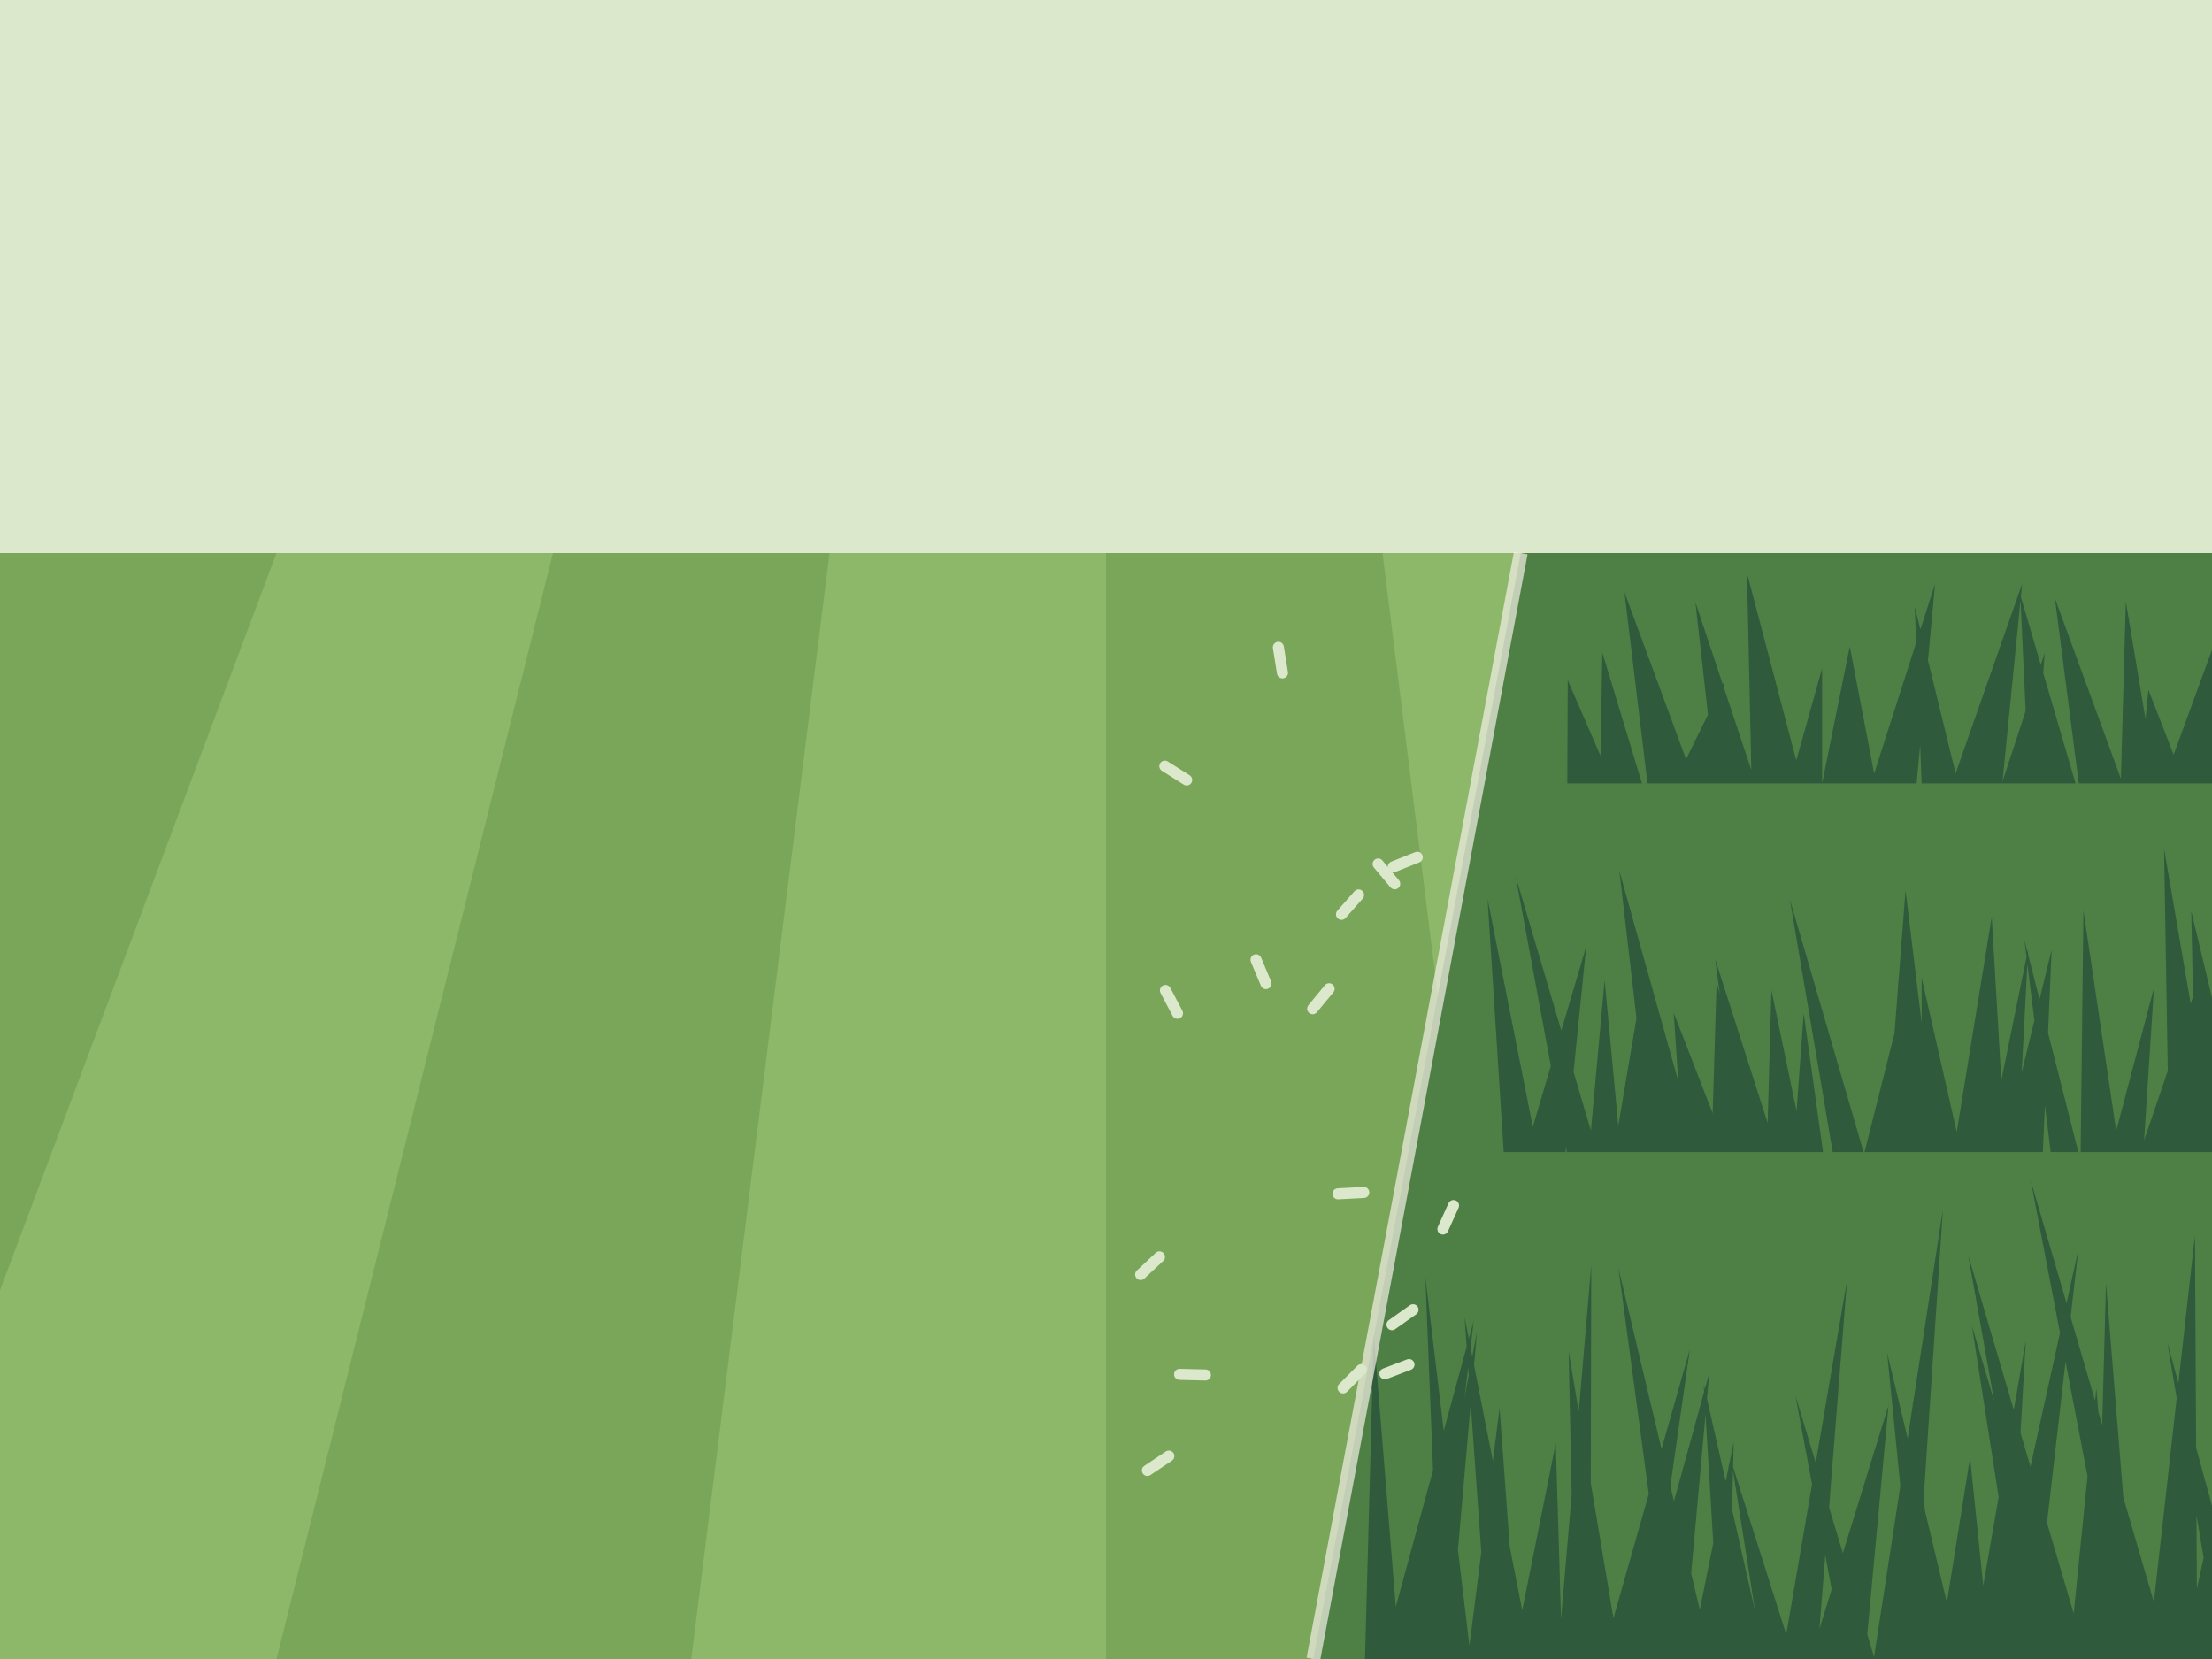
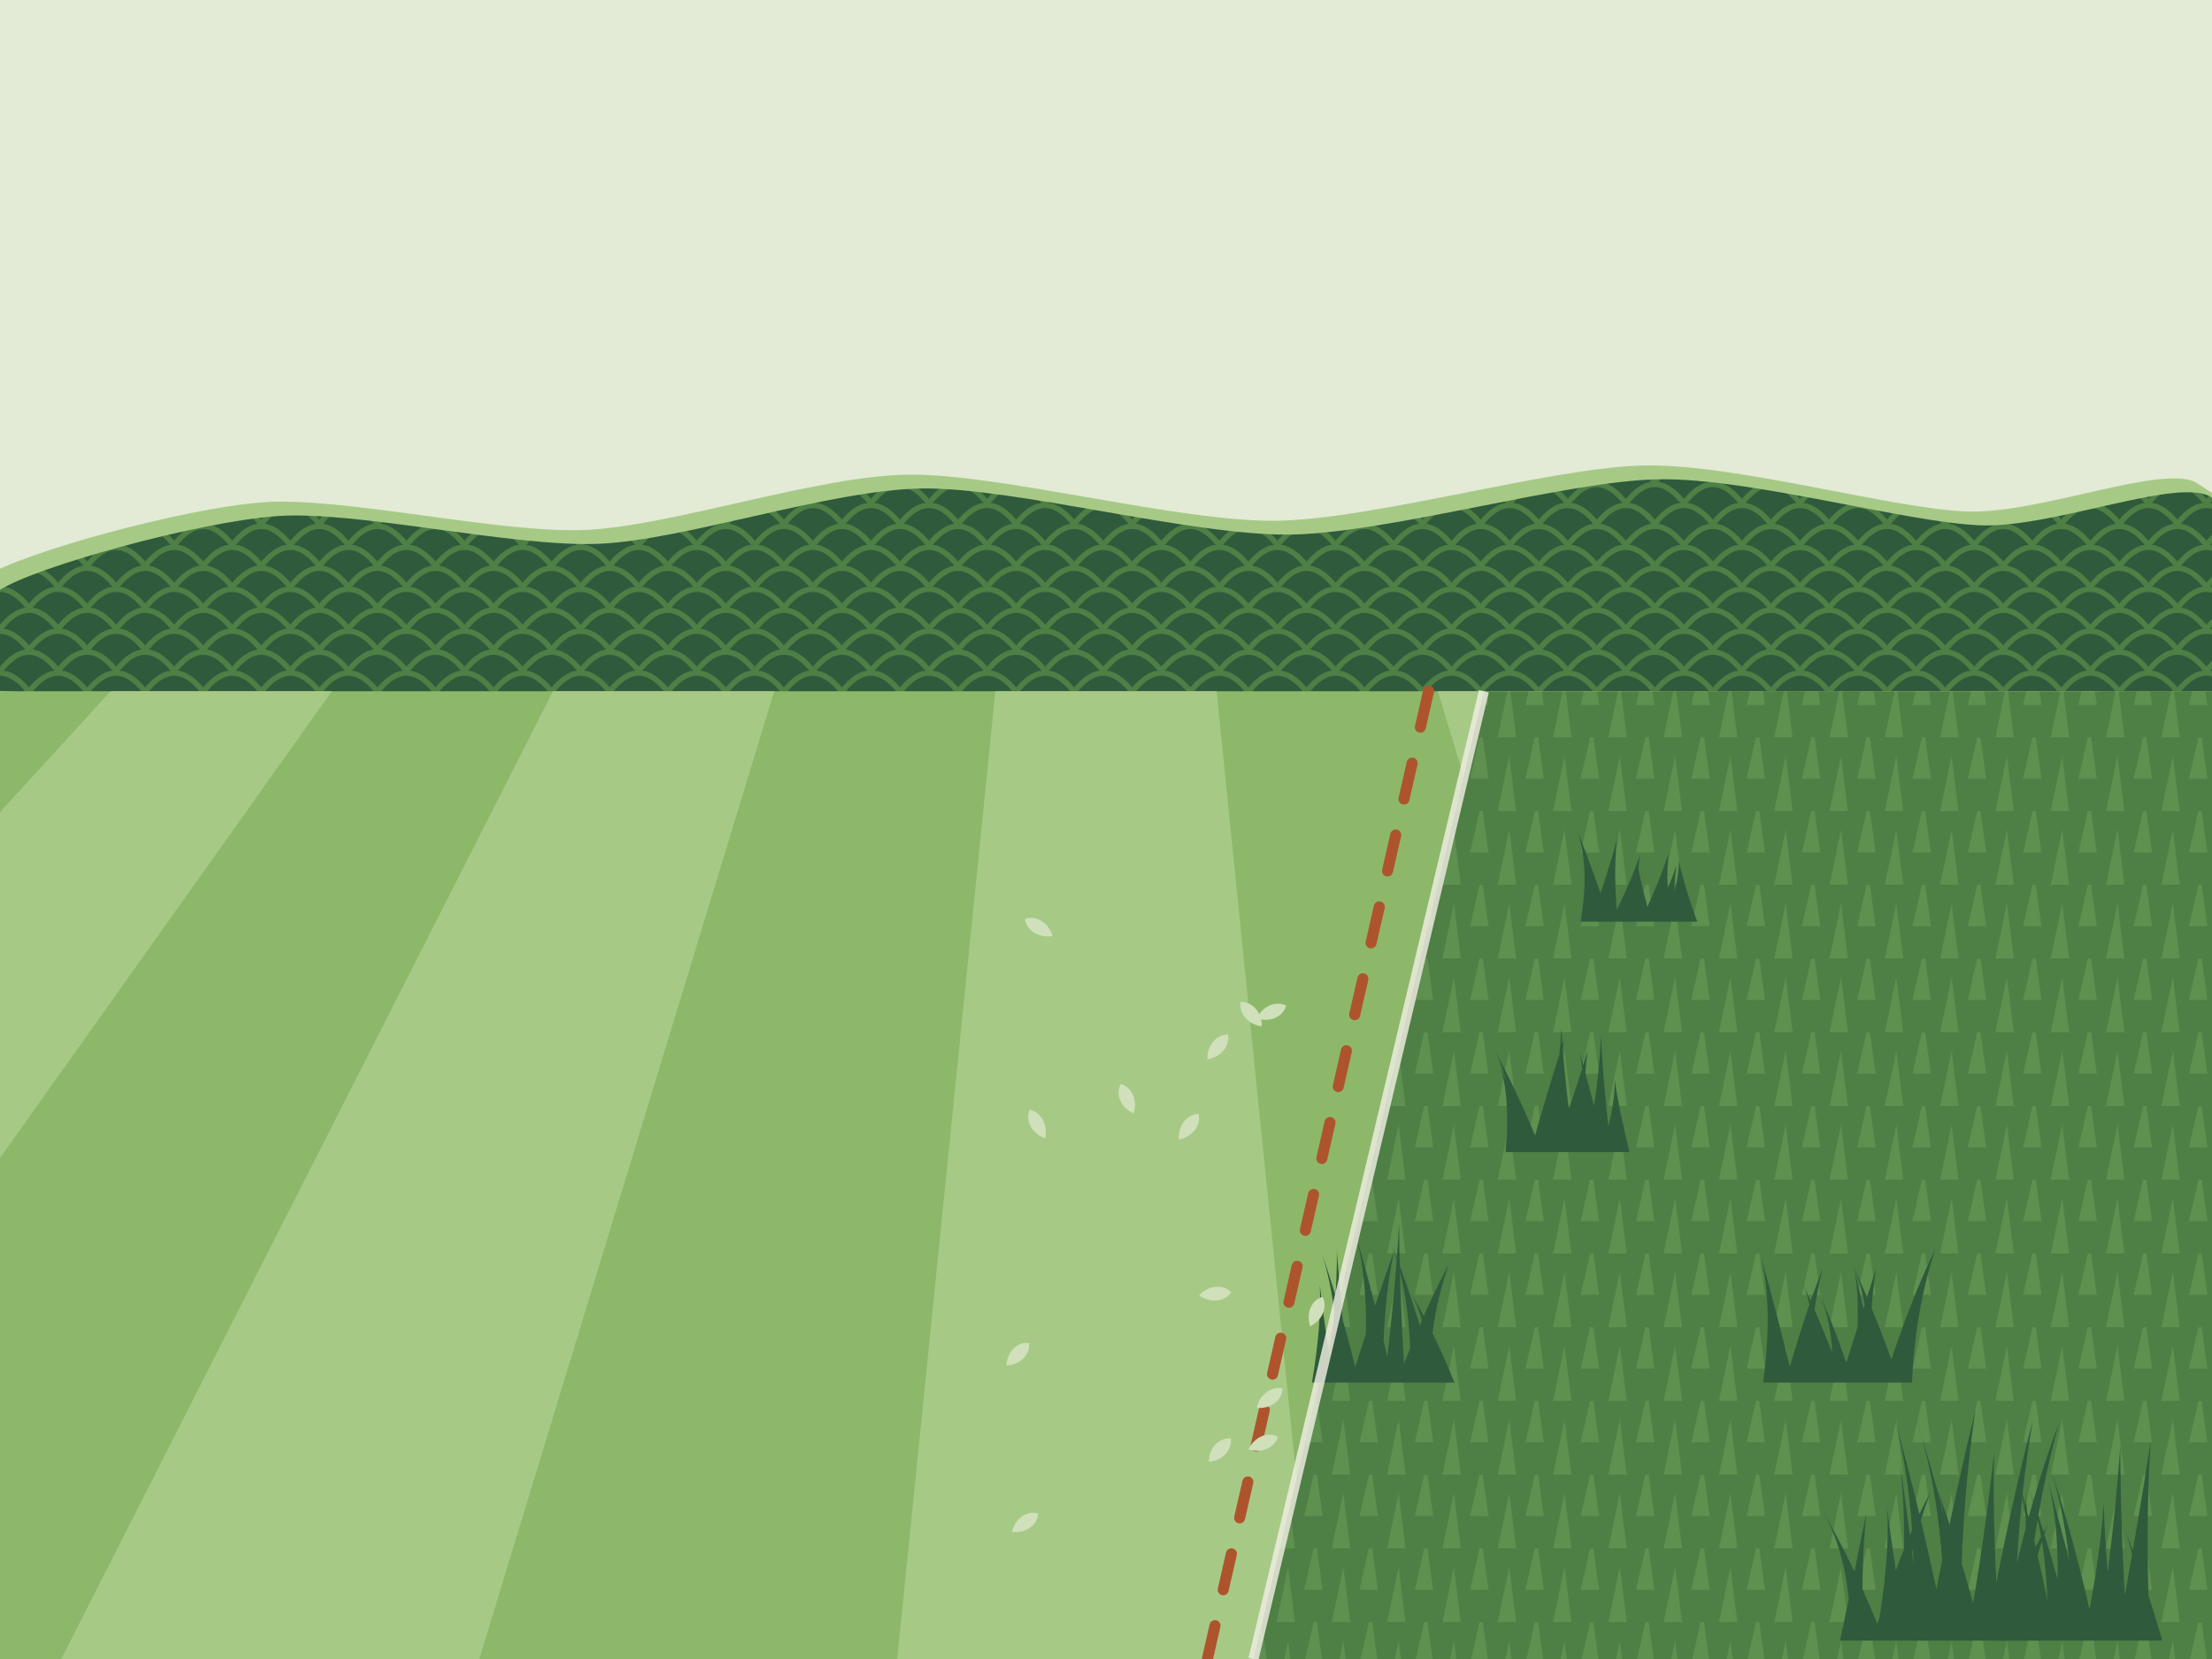
- <svg xmlns="http://www.w3.org/2000/svg" viewBox="0 0 480 360" role="img" aria-label="Illustration: halb gemähter Rasen mit Streifen">
-   <rect width="480" height="360" fill="#DCE8CC" />
-   <path d="M0 120H480V360H0z" fill="#8DB86A" />
-   <path d="M0 120H60L-30 360H-120Z" fill="#7AA65A" />
-   <path d="M120 120H180L150 360H60Z" fill="#7AA65A" />
-   <path d="M240 120H300L330 360H240Z" fill="#7AA65A" />
-   <path d="M360 120H420L510 360H420Z" fill="#7AA65A" />
-   <path d="M330 120H480V360H285Z" fill="#4E7F45" />
-   <path fill="#2F5A3C" d="M296.2 360L298.1 289.7L303.8 360ZM299.8 360L319.8 286.6L311 360ZM307.1 360L320.5 289L314.3 360ZM312.6 360L309.3 277.1L319.2 360ZM318.5 360L325.4 305.6L329.4 360ZM323.1 360L317.8 285.8L332.4 360ZM328.2 360L337.6 313.2L339 360ZM338 360L345.3 274.6L345.1 360ZM341.8 360L340.4 293.3L351.6 360ZM347.6 360L366.7 292.8L357.1 360ZM353.8 360L370.9 298L365.3 360ZM362.6 360L351.2 275.2L371.4 360ZM366.7 360L376.2 312.9L375.1 360ZM373.3 360L369.7 300.4L383.2 360ZM382.5 360L375.8 317.5L389.3 360ZM386.7 360L400.8 277.9L394.3 360ZM392.8 360L409.8 305L404.7 360ZM400.3 360L389.6 302.8L406.8 360ZM406.6 360L421.6 262.5L415.1 360ZM410.6 360L415.1 304.3L421.3 360ZM416.1 360L409.5 293.5L425.4 360ZM420.5 360L427.5 316.3L432 360ZM427.6 360L439.6 290.9L435.6 360ZM431.4 360L451 271.2L440.8 360ZM439.2 360L427.9 287.7L449.3 360ZM442.7 360L427.1 272.4L452.9 360ZM449 360L454.9 301.3L460.1 360ZM454.8 360L457 278.5L463.6 360ZM460.6 360L440.7 256.3L471 360ZM466 360L476.3 268.1L476.8 360ZM473.4 360L492.1 274.1L482.2 360ZM481.9 360L470.3 291.3L489.1 360Z" />
-   <path fill="#2F5A3C" d="M326.3 250L322.8 195.1L333.7 250ZM331 250L344.2 205.4L339.7 250ZM340 250L328.9 190.2L346.6 250ZM344.8 250L348.2 212.7L351.7 250ZM350.2 250L356.8 211L360.9 250ZM358.5 250L351.4 189L368.5 250ZM365.2 250L363.2 219.8L374.9 250ZM371.4 250L372.5 213.1L382.3 250ZM377.8 250L372.2 208.2L385.6 250ZM383.4 250L384.4 214.9L391.7 250ZM389.2 250L391.4 219.9L395.6 250ZM397.7 250L388.4 195.2L404.4 250ZM404.6 250L414.8 209.6L411.8 250ZM409.1 250L413.5 193.2L420.4 250ZM417 250L417 212.2L425.6 250ZM423.9 250L432.2 199L435.2 250ZM431.1 250L440.1 206L437.8 250ZM434.5 250L445.2 206.1L443.3 250ZM445 250L439.3 204L451 250ZM451.5 250L452.1 197.6L459.9 250ZM458 250L467.4 214.4L465.1 250ZM464.4 250L476.6 214.2L472.6 250ZM470.7 250L469.6 184.2L480.9 250ZM476.6 250L475.5 197.7L488 250ZM484.8 250L490.1 180.2L493 250Z" />
-   <path fill="#2F5A3C" d="M340.1 170L340.2 147.6L349.9 170ZM347.2 170L347.7 141.6L356.3 170ZM357.5 170L352.5 128.5L367.8 170ZM363.3 170L374.2 147.8L374.3 170ZM372.3 170L367.9 130.7L381 170ZM380.1 170L379.1 124.4L391.1 170ZM388.4 170L395.4 145L395.4 170ZM395.4 170L401.4 140.3L407.1 170ZM406 170L419.9 126.7L415.9 170ZM417 170L415.5 131.6L424.9 170ZM423.6 170L438.8 126.7L434.5 170ZM434.4 170L443.7 141.7L441.6 170ZM440.3 170L438.4 129.1L450.4 170ZM451.1 170L445.9 129.8L460.6 170ZM460.2 170L461.3 130.5L467.9 170ZM464.2 170L466.2 149.7L474.1 170ZM469.4 170L482.2 135L479.6 170ZM475.8 170L483.3 145.5L485.2 170ZM482.1 170L490.9 148.2L492.5 170Z" />
-   <path d="M330 120L285 360" stroke="#F4F0E6" stroke-width="3" opacity=".7" />
-   <rect x="297.1" y="297.2" width="8" height="2.4" rx="1.2" fill="#DCE8CC" transform="rotate(134.9 297.1 297.2)" />
-   <rect x="253.4" y="213.3" width="8" height="2.4" rx="1.2" fill="#DCE8CC" transform="rotate(62.2 253.4 213.3)" />
-   <rect x="255.3" y="316.3" width="8" height="2.4" rx="1.2" fill="#DCE8CC" transform="rotate(146.2 255.3 316.3)" />
-   <rect x="296.5" y="194.1" width="8" height="2.4" rx="1.2" fill="#DCE8CC" transform="rotate(131.4 296.5 194.1)" />
-   <rect x="290.1" y="214.4" width="8" height="2.4" rx="1.2" fill="#DCE8CC" transform="rotate(129.5 290.1 214.4)" />
-   <rect x="253.3" y="272.8" width="8" height="2.4" rx="1.2" fill="#DCE8CC" transform="rotate(136.9 253.3 272.8)" />
-   <rect x="309.1" y="186.7" width="8" height="2.4" rx="1.2" fill="#DCE8CC" transform="rotate(158.3 309.1 186.7)" />
-   <rect x="308.3" y="284.5" width="8" height="2.4" rx="1.2" fill="#DCE8CC" transform="rotate(144.7 308.3 284.5)" />
-   <rect x="317" y="261" width="8" height="2.4" rx="1.2" fill="#DCE8CC" transform="rotate(114.3 317 261)" />
-   <rect x="252.4" y="164.6" width="8" height="2.4" rx="1.2" fill="#DCE8CC" transform="rotate(32.3 252.4 164.6)" />
-   <rect x="299.2" y="185.8" width="8" height="2.4" rx="1.2" fill="#DCE8CC" transform="rotate(50 299.2 185.8)" />
-   <rect x="297.2" y="259.9" width="8" height="2.4" rx="1.2" fill="#DCE8CC" transform="rotate(177 297.2 259.9)" />
-   <rect x="307.3" y="296.8" width="8" height="2.4" rx="1.2" fill="#DCE8CC" transform="rotate(159.1 307.3 296.8)" />
-   <rect x="273.2" y="206.7" width="8" height="2.4" rx="1.2" fill="#DCE8CC" transform="rotate(67.3 273.2 206.7)" />
-   <rect x="254.8" y="297" width="8" height="2.4" rx="1.2" fill="#DCE8CC" transform="rotate(1.4 254.8 297)" />
-   <rect x="278.4" y="139.1" width="8" height="2.4" rx="1.2" fill="#DCE8CC" transform="rotate(80.9 278.4 139.1)" />
+ <svg xmlns="http://www.w3.org/2000/svg" viewBox="0 0 480 360" role="img" aria-label="Illustration: Rasen mit Mähstreifen, rechts noch ungemäht">
+   <defs>
+     <pattern id="fr" width="12.6" height="9.1" patternUnits="userSpaceOnUse">
+       <rect width="12.6" height="9.1" fill="#2F5A3C" />
+       <path d="M0 9.1Q6.3 0.9 12.6 9.1M-6.3 4.5Q0 -3.6 6.3 4.5Q12.6 -3.6 18.9 4.5" fill="none" stroke="#4E7F45" stroke-width="1.2" stroke-linecap="round" />
+     </pattern>
+     <pattern id="gb" width="12" height="16" patternUnits="userSpaceOnUse">
+       <rect width="12" height="16" fill="#4E7F45" />
+       <path d="M1 16L3.5 4 5 16ZM7 9 9.5-2 11 9Z" fill="#5E9050" />
+     </pattern>
+   </defs>
+   <rect width="480" height="360" fill="#E3EAD6" />
+   <path d="M0 128C8 122.9 42.7 113.3 60 112C77.3 110.7 111.3 118.8 130 118C148.7 117.2 180 106.3 200 106C220 105.7 258.7 116.3 280 116C301.3 115.7 340 104.3 360 104C380 103.7 414 113.5 430 114C446 114.5 473.3 103.2 480 108C486.7 112.8 544 144.4 480 150C416 155.6 64 152.9 0 150C-64 147.1 -8 133.1 0 128Z" fill="#A6CA86" transform="translate(-3 -3)" />
+   <path d="M0 128C8 122.9 42.7 113.3 60 112C77.3 110.7 111.3 118.8 130 118C148.7 117.2 180 106.3 200 106C220 105.7 258.7 116.3 280 116C301.3 115.7 340 104.3 360 104C380 103.7 414 113.5 430 114C446 114.5 473.3 103.2 480 108C486.7 112.8 544 144.4 480 150C416 155.6 64 152.9 0 150C-64 147.1 -8 133.1 0 128Z" fill="url(#fr)" />
+   <rect y="150" width="480" height="210" fill="#8DB86A" />
+   <path d="M-72 150H-24L-258.7 360H-349.3Z" fill="#A6CA86" />
+   <path d="M24 150H72L-77.3 360H-168Z" fill="#A6CA86" />
+   <path d="M120 150H168L104 360H13.3Z" fill="#A6CA86" />
+   <path d="M216 150H264L285.3 360H194.7Z" fill="#A6CA86" />
+   <path d="M312 150H360L466.7 360H376Z" fill="#A6CA86" />
+   <path d="M408 150H456L648 360H557.3Z" fill="#A6CA86" />
+   <path d="M504 150H552L829.3 360H738.7Z" fill="#A6CA86" />
+   <path d="M322 150H480V360H272Z" fill="url(#gb)" />
+   <g class="sway s2">
+     <path d="M284.7 300Q286.8 287.4 286.4 278.9Q287.5 288.4 289.4 300ZM287.9 300Q290.2 282.9 290.1 271.4Q291 284.3 292.8 300ZM290.2 300Q290.6 282.1 286.2 270.2Q291 283.6 294.9 300ZM293 300Q298.4 282.9 302.5 271.5Q299.8 284.3 300.2 300ZM295.8 300Q297.6 280.7 294.2 267.9Q298.4 282.3 302.3 300ZM300.4 300Q302.9 279.3 303.6 265.5Q303.7 281 304.9 300ZM303.1 300Q308.9 284.6 314.4 274.3Q310.3 285.9 310 300ZM306.1 300Q306.5 280.5 301 267.5Q306.9 282.1 311.6 300ZM309.7 300Q310.5 287.7 305.6 279.6Q311.1 288.8 315.6 300Z" fill="#2F5A3C" />
+   </g>
+   <g class="sway ">
+     <path d="M326.7 250Q327.9 238 325.2 230.1Q328.4 239 331.4 250ZM327.1 250Q328.9 236.7 324.3 227.8Q329.7 237.8 334.6 250ZM332.1 250Q336.2 235.3 339.5 225.4Q337.3 236.5 337.6 250ZM334.9 250Q338.4 233.8 338.8 223Q339.5 235.2 341.7 250ZM337.2 250Q341.9 236.8 344.5 228Q343.2 237.9 344.5 250ZM341.7 250Q344.5 237 342.8 228.3Q345.4 238 348.6 250ZM344.2 250Q347.1 234.8 347.4 224.6Q347.9 236 349.7 250ZM347.4 250Q350.5 240.6 350.4 234.3Q351.4 241.3 353.6 250Z" fill="#2F5A3C" />
+   </g>
+   <g class="sway s3">
+     <path d="M343 200Q345 188.2 342.3 180.3Q345.8 189.1 349.4 200ZM345.2 200Q349 189.2 350.9 182.1Q350 190.1 351.1 200ZM349.6 200Q353.9 191.4 355.8 185.7Q355 192.1 356.4 200ZM353 200Q355.6 192.7 355.4 187.9Q356.4 193.3 358.4 200ZM356 200Q360.2 191.1 362.1 185.1Q361.3 191.8 362.8 200ZM358.8 200Q362.1 192.7 363.8 187.8Q362.9 193.3 363.8 200ZM360.8 200Q364.5 192.1 364.3 186.8Q365.6 192.7 368.3 200Z" fill="#2F5A3C" />
+   </g>
+   <g class="sway s3">
+     <path d="M382.6 300Q384.8 283.6 382.1 272.6Q385.6 284.9 389.2 300ZM387.4 300Q391.6 285.2 395.5 275.3Q392.7 286.4 392.6 300ZM390.7 300Q393.1 288.7 393.2 281.1Q393.8 289.6 395.3 300ZM392.6 300Q394.8 287.2 391.3 278.7Q395.7 288.3 400.1 300ZM397.5 300Q398.3 288.4 394.7 280.6Q398.7 289.3 402 300ZM399.3 300Q404 285.2 407.1 275.3Q405.3 286.4 406.2 300ZM401.9 300Q404.1 285.1 402.4 275.2Q404.9 286.4 407.9 300ZM405.1 300Q406.6 284.5 401.9 274.2Q407.3 285.8 412.2 300ZM408.8 300Q414.3 282.6 420 271Q415.6 284.1 414.9 300Z" fill="#2F5A3C" />
+   </g>
+   <g class="sway ">
+     <path d="M399.3 356Q402.8 339.4 405 328.3Q403.7 340.8 404.4 356ZM401.4 356Q402 338.5 394.9 326.8Q402.6 339.9 408.8 356ZM406.3 356Q412.1 336.5 419 323.6Q413.4 338.2 412 356ZM407 356Q410.2 338.7 409.5 327.2Q411.1 340.2 413.9 356ZM412.3 356Q414.1 332.8 412.3 317.3Q414.7 334.7 417.4 356ZM415.1 356Q416.4 326.4 410.8 306.7Q417.1 328.9 422.5 356ZM418 356Q423.8 325.9 428.7 305.8Q425.3 328.4 425.4 356ZM422 356Q422.2 326.4 415.4 306.7Q422.6 328.9 428.2 356ZM423.3 356Q424.7 335.4 419.9 321.7Q425.5 337.1 430.3 356ZM426.8 356Q431.1 331.4 432.7 315Q432.3 333.5 434 356ZM430.8 356Q436.1 327.4 441.1 308.3Q437.4 329.7 437.1 356ZM434 356Q439.6 327.7 446.8 308.8Q440.9 330 439.1 356Z" fill="#2F5A3C" />
+   </g>
+   <g class="sway s2">
+     <path d="M432.7 356Q438.6 340.9 444.4 330.8Q440 342.1 439.3 356ZM437.7 356Q440 336.7 439.5 323.9Q440.8 338.3 442.8 356ZM441.1 356Q441.5 332.8 437 317.4Q442 334.8 446 356ZM444.3 356Q444.9 335.4 439.8 321.6Q445.4 337.1 449.9 356ZM445.6 356Q447.9 335.2 444.4 321.3Q448.8 336.9 453.2 356ZM450.1 356Q449.8 331.1 443.5 314.4Q450.1 333.1 454.9 356ZM452.1 356Q455.8 338.1 456.5 326.2Q456.9 339.6 458.9 356ZM455.4 356Q459 330.6 460.1 313.7Q460.1 332.8 461.7 356ZM459.3 356Q464.1 330 466.7 312.7Q465.4 332.2 466.6 356ZM463.7 356Q464.8 341.1 460.8 331.2Q465.3 342.4 469.2 356Z" fill="#2F5A3C" />
+   </g>
+   <path d="M322 150L272 360" stroke="#F4F0E6" stroke-width="2.2" opacity=".8" />
+   <path d="M310 150L262 360" stroke="#AE542D" stroke-width="2.4" stroke-dasharray="8 8" stroke-linecap="round" />
+   <path d="M267.1 312.1C264.3 312 262.3 314.4 262.3 317.2C265.1 317 267.4 314.8 267.1 312.1ZM223.4 240.8C222.4 243.4 224.1 246.1 226.8 247C227.4 244.2 226.1 241.4 223.4 240.8ZM225.3 328.4C222.6 327.7 220.2 329.7 219.6 332.4C222.4 332.8 225.1 331.1 225.3 328.4ZM266.5 224.5C263.7 224.5 261.9 227 262 229.9C264.8 229.4 266.9 227.2 266.5 224.5ZM260.1 241.7C257.4 241.8 255.6 244.4 255.8 247.3C258.6 246.7 260.7 244.4 260.1 241.7ZM223.3 291.4C220.6 291.1 218.5 293.5 218.4 296.3C221.2 296.2 223.6 294.1 223.3 291.4ZM279.1 218.2C276.7 217 273.9 218.5 272.7 221C275.4 221.9 278.4 220.8 279.1 218.2ZM278.3 301.3C275.7 300.7 273.3 302.8 272.7 305.5C275.6 305.8 278.2 304 278.3 301.3ZM287 281.4C284.4 282.2 283.4 285.1 284.3 287.8C286.8 286.6 288.2 283.8 287 281.4ZM222.4 199.4C222.8 202.1 225.6 203.6 228.4 203.1C227.6 200.4 225 198.5 222.4 199.4ZM269.2 217.4C268.8 220.1 271 222.4 273.8 222.7C273.9 219.9 272 217.4 269.2 217.4ZM267.2 280.4C265.2 278.5 262.1 279 260.2 281.1C262.5 282.7 265.6 282.7 267.2 280.4ZM277.3 311.8C274.9 310.5 272.1 312 270.9 314.5C273.5 315.4 276.5 314.4 277.3 311.8ZM243.2 235.2C241.9 237.7 243.4 240.5 246 241.6C246.9 239 245.8 236 243.2 235.2Z" fill="#CFE0BA" />
</svg>
